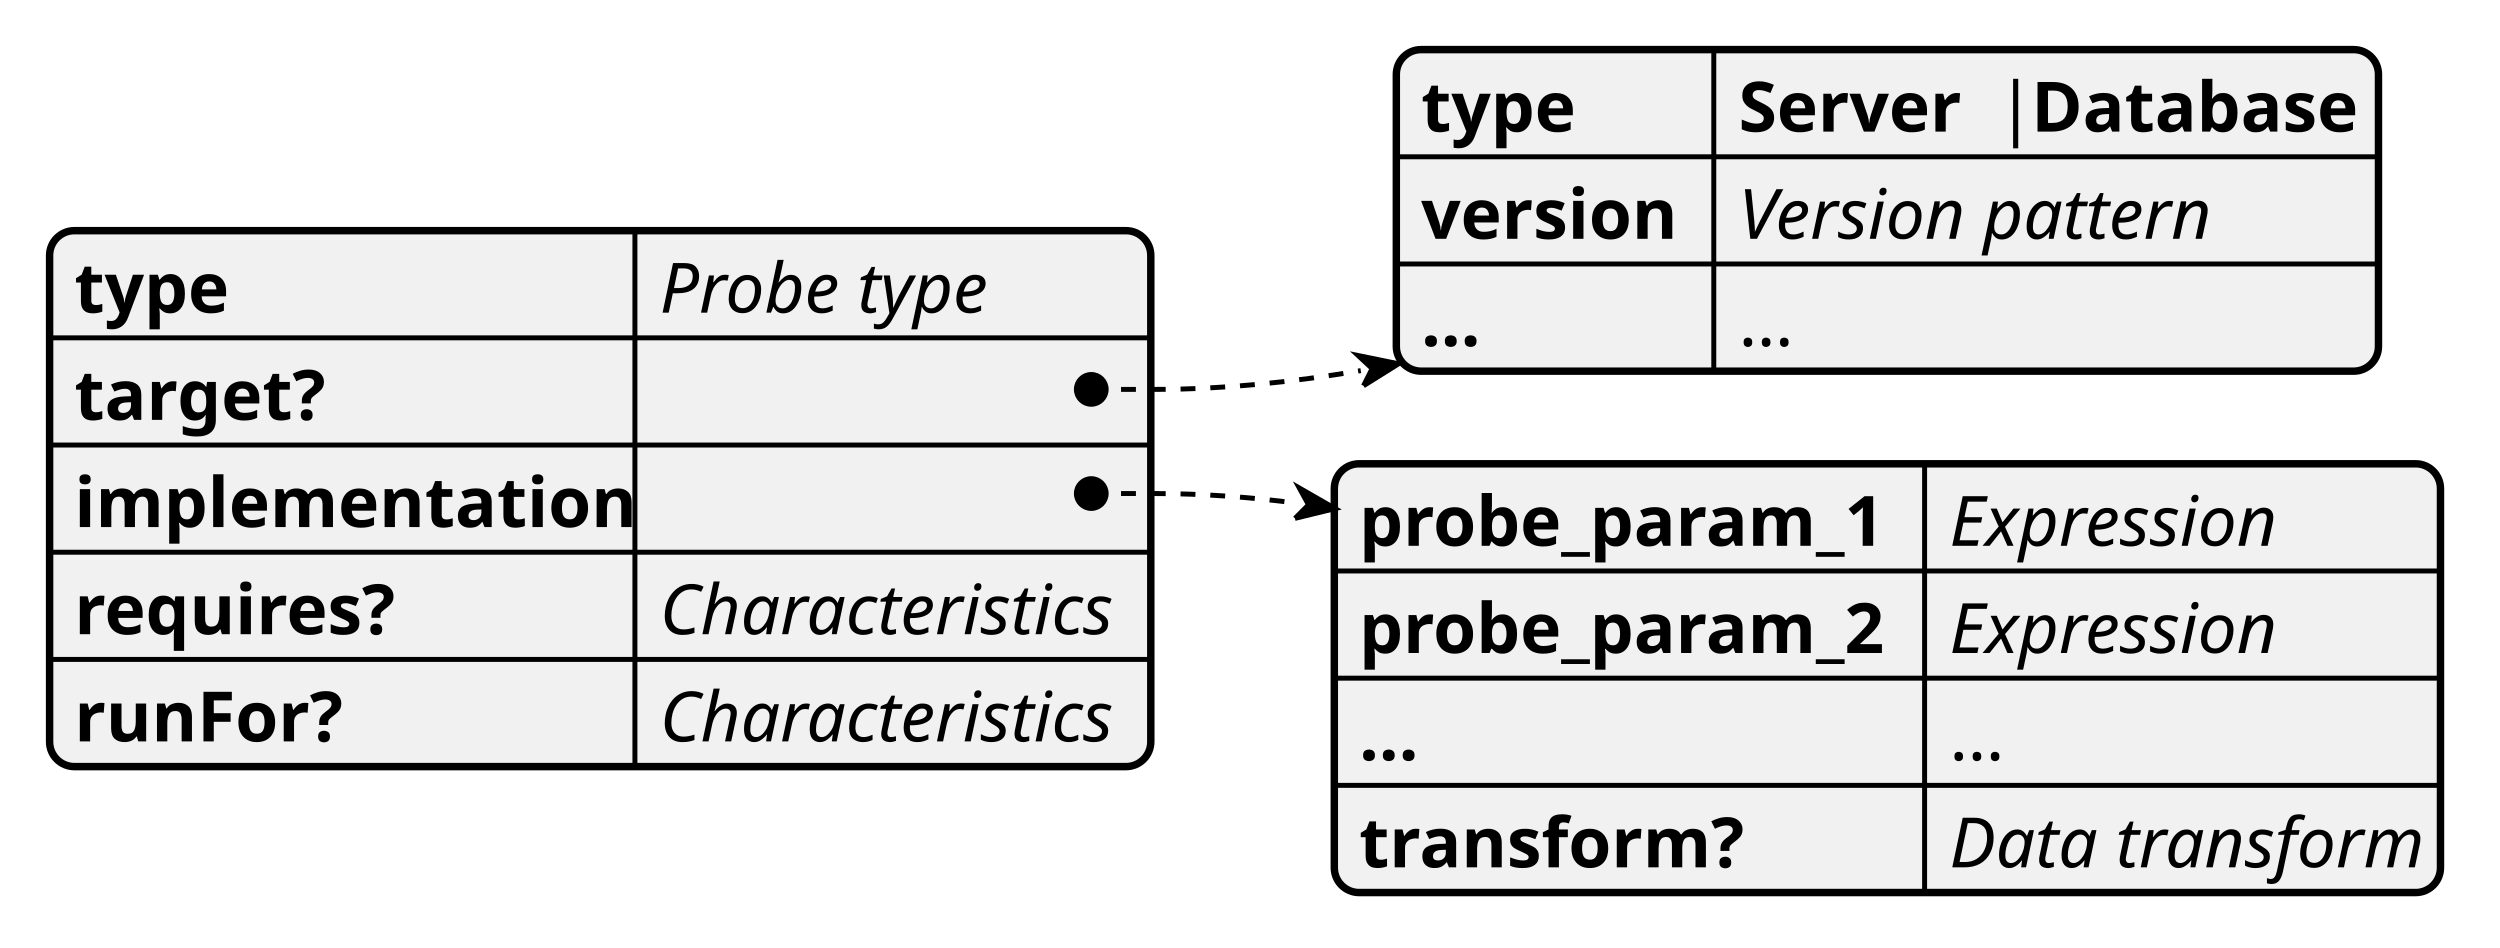
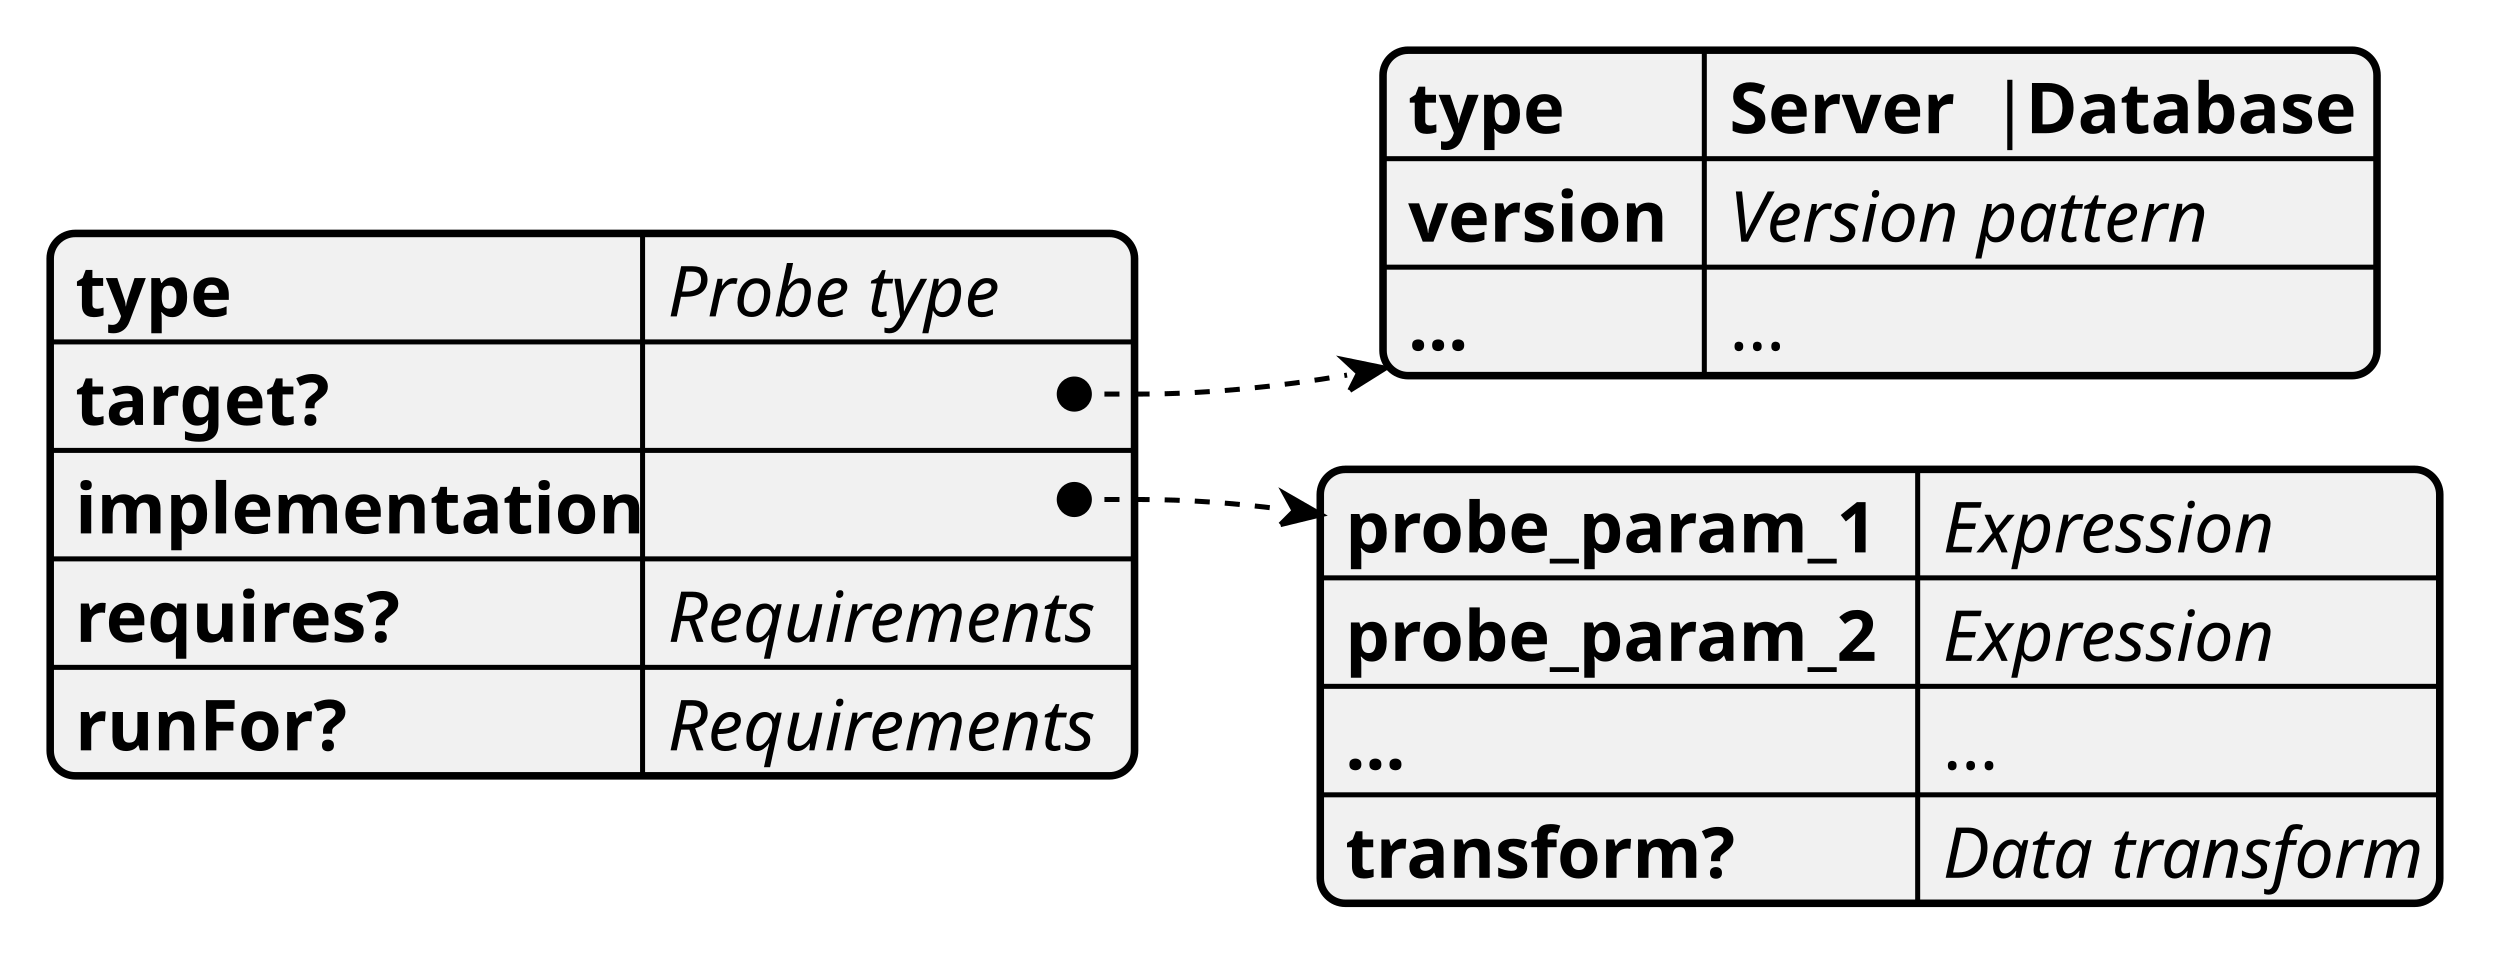
- <svg xmlns="http://www.w3.org/2000/svg" contentStyleType="text/css" height="191px" preserveAspectRatio="none" style="width:504px;height:191px;background:#FFFFFF;" version="1.1" viewBox="0 0 504 191" width="504px" zoomAndPan="magnify">
+ <svg xmlns="http://www.w3.org/2000/svg" contentStyleType="text/css" height="191px" preserveAspectRatio="none" style="width:498px;height:191px;background:#FFFFFF;" version="1.1" viewBox="0 0 498 191" width="498px" zoomAndPan="magnify">
  <defs />
  <g>
-     <rect fill="#F1F1F1" height="108.047" rx="5" ry="5" style="stroke:#F1F1F1;stroke-width:1.5;" width="222" x="10" y="46.5" />
+     <rect fill="#F1F1F1" height="108.047" rx="5" ry="5" style="stroke:#F1F1F1;stroke-width:1.5;" width="216" x="10" y="46.5" />
    <text fill="#000000" font-family="sans-serif" font-size="14" font-weight="bold" lengthAdjust="spacing" textLength="30" x="15" y="63.033">type</text>
    <text fill="#000000" font-family="sans-serif" font-size="14" font-style="italic" lengthAdjust="spacing" textLength="69" x="133" y="63.033">Probe type</text>
    <line style="stroke:#000000;stroke-width:1.0;" x1="128" x2="128" y1="46.5" y2="68.109" />
-     <line style="stroke:#000000;stroke-width:1.0;" x1="10" x2="232" y1="68.109" y2="68.109" />
+     <line style="stroke:#000000;stroke-width:1.0;" x1="10" x2="226" y1="68.109" y2="68.109" />
    <text fill="#000000" font-family="sans-serif" font-size="14" font-weight="bold" lengthAdjust="spacing" textLength="51" x="15" y="84.643">target?</text>
    <text fill="#000000" font-family="sans-serif" font-size="14" lengthAdjust="spacing" textLength="12" x="133" y="84.643">   </text>
    <line style="stroke:#000000;stroke-width:1.0;" x1="128" x2="128" y1="68.109" y2="89.719" />
-     <line style="stroke:#000000;stroke-width:1.0;" x1="10" x2="232" y1="89.719" y2="89.719" />
+     <line style="stroke:#000000;stroke-width:1.0;" x1="10" x2="226" y1="89.719" y2="89.719" />
    <text fill="#000000" font-family="sans-serif" font-size="14" font-weight="bold" lengthAdjust="spacing" textLength="108" x="15" y="106.252">implementation</text>
    <text fill="#000000" font-family="sans-serif" font-size="14" lengthAdjust="spacing" textLength="12" x="133" y="106.252">   </text>
    <line style="stroke:#000000;stroke-width:1.0;" x1="128" x2="128" y1="89.719" y2="111.328" />
-     <line style="stroke:#000000;stroke-width:1.0;" x1="10" x2="232" y1="111.328" y2="111.328" />
+     <line style="stroke:#000000;stroke-width:1.0;" x1="10" x2="226" y1="111.328" y2="111.328" />
    <text fill="#000000" font-family="sans-serif" font-size="14" font-weight="bold" lengthAdjust="spacing" textLength="69" x="15" y="127.861">requires?</text>
-     <text fill="#000000" font-family="sans-serif" font-size="14" font-style="italic" lengthAdjust="spacing" textLength="94" x="133" y="127.861">Characteristics</text>
+     <text fill="#000000" font-family="sans-serif" font-size="14" font-style="italic" lengthAdjust="spacing" textLength="88" x="133" y="127.861">Requirements</text>
    <line style="stroke:#000000;stroke-width:1.0;" x1="128" x2="128" y1="111.328" y2="132.938" />
-     <line style="stroke:#000000;stroke-width:1.0;" x1="10" x2="232" y1="132.938" y2="132.938" />
+     <line style="stroke:#000000;stroke-width:1.0;" x1="10" x2="226" y1="132.938" y2="132.938" />
    <text fill="#000000" font-family="sans-serif" font-size="14" font-weight="bold" lengthAdjust="spacing" textLength="57" x="15" y="149.471">runFor?</text>
-     <text fill="#000000" font-family="sans-serif" font-size="14" font-style="italic" lengthAdjust="spacing" textLength="94" x="133" y="149.471">Characteristics</text>
+     <text fill="#000000" font-family="sans-serif" font-size="14" font-style="italic" lengthAdjust="spacing" textLength="88" x="133" y="149.471">Requirements</text>
    <line style="stroke:#000000;stroke-width:1.0;" x1="128" x2="128" y1="132.938" y2="154.547" />
-     <rect fill="none" height="108.047" rx="5" ry="5" style="stroke:#000000;stroke-width:1.5;" width="222" x="10" y="46.5" />
-     <rect fill="#F1F1F1" height="64.828" rx="5" ry="5" style="stroke:#F1F1F1;stroke-width:1.5;" width="198" x="281.5" y="10" />
-     <text fill="#000000" font-family="sans-serif" font-size="14" font-weight="bold" lengthAdjust="spacing" textLength="30" x="286.5" y="26.533">type</text>
-     <text fill="#000000" font-family="sans-serif" font-size="14" font-weight="bold" lengthAdjust="spacing" textLength="48" x="350.5" y="26.533">Server</text>
-     <text fill="#000000" font-family="sans-serif" font-size="14" lengthAdjust="spacing" textLength="3" x="402.5" y="26.533">|</text>
-     <text fill="#000000" font-family="sans-serif" font-size="14" font-weight="bold" lengthAdjust="spacing" textLength="65" x="409.5" y="26.533">Database</text>
-     <line style="stroke:#000000;stroke-width:1.0;" x1="345.5" x2="345.5" y1="10" y2="31.609" />
-     <line style="stroke:#000000;stroke-width:1.0;" x1="281.5" x2="479.5" y1="31.609" y2="31.609" />
-     <text fill="#000000" font-family="sans-serif" font-size="14" font-weight="bold" lengthAdjust="spacing" textLength="54" x="286.5" y="48.143">version</text>
-     <text fill="#000000" font-family="sans-serif" font-size="14" font-style="italic" lengthAdjust="spacing" textLength="97" x="350.5" y="48.143">Version pattern</text>
-     <line style="stroke:#000000;stroke-width:1.0;" x1="345.5" x2="345.5" y1="31.609" y2="53.219" />
-     <line style="stroke:#000000;stroke-width:1.0;" x1="281.5" x2="479.5" y1="53.219" y2="53.219" />
-     <text fill="#000000" font-family="sans-serif" font-size="14" font-weight="bold" lengthAdjust="spacing" textLength="10.438" x="286.5" y="69.752">…</text>
-     <text fill="#000000" font-family="sans-serif" font-size="14" lengthAdjust="spacing" textLength="10" x="350.5" y="69.752">…</text>
-     <line style="stroke:#000000;stroke-width:1.0;" x1="345.5" x2="345.5" y1="53.219" y2="74.828" />
-     <rect fill="none" height="64.828" rx="5" ry="5" style="stroke:#000000;stroke-width:1.5;" width="198" x="281.5" y="10" />
-     <rect fill="#F1F1F1" height="86.438" rx="5" ry="5" style="stroke:#F1F1F1;stroke-width:1.5;" width="223" x="269" y="93.5" />
-     <text fill="#000000" font-family="sans-serif" font-size="14" font-weight="bold" lengthAdjust="spacing" textLength="109" x="274" y="110.033">probe_param_1</text>
-     <text fill="#000000" font-family="sans-serif" font-size="14" font-style="italic" lengthAdjust="spacing" textLength="69" x="393" y="110.033">Expression</text>
-     <line style="stroke:#000000;stroke-width:1.0;" x1="388" x2="388" y1="93.5" y2="115.109" />
-     <line style="stroke:#000000;stroke-width:1.0;" x1="269" x2="492" y1="115.109" y2="115.109" />
-     <text fill="#000000" font-family="sans-serif" font-size="14" font-weight="bold" lengthAdjust="spacing" textLength="109" x="274" y="131.643">probe_param_2</text>
-     <text fill="#000000" font-family="sans-serif" font-size="14" font-style="italic" lengthAdjust="spacing" textLength="69" x="393" y="131.643">Expression</text>
-     <line style="stroke:#000000;stroke-width:1.0;" x1="388" x2="388" y1="115.109" y2="136.719" />
-     <line style="stroke:#000000;stroke-width:1.0;" x1="269" x2="492" y1="136.719" y2="136.719" />
-     <text fill="#000000" font-family="sans-serif" font-size="14" font-weight="bold" lengthAdjust="spacing" textLength="10.438" x="274" y="153.252">…</text>
-     <text fill="#000000" font-family="sans-serif" font-size="14" lengthAdjust="spacing" textLength="10" x="393" y="153.252">…</text>
-     <line style="stroke:#000000;stroke-width:1.0;" x1="388" x2="388" y1="136.719" y2="158.328" />
-     <line style="stroke:#000000;stroke-width:1.0;" x1="269" x2="492" y1="158.328" y2="158.328" />
-     <text fill="#000000" font-family="sans-serif" font-size="14" font-weight="bold" lengthAdjust="spacing" textLength="77" x="274" y="174.861">transform?</text>
-     <text fill="#000000" font-family="sans-serif" font-size="14" font-style="italic" lengthAdjust="spacing" textLength="94" x="393" y="174.861">Data transform</text>
-     <line style="stroke:#000000;stroke-width:1.0;" x1="388" x2="388" y1="158.328" y2="179.938" />
-     <rect fill="none" height="86.438" rx="5" ry="5" style="stroke:#000000;stroke-width:1.5;" width="223" x="269" y="93.5" />
-     <path d="M220,78.5 L233,78.5 C246.523,78.5 260.551,77.045 274.333,74.72 " fill="none" style="stroke:#000000;stroke-width:1.0;stroke-dasharray:3.0,3.0;" />
-     <path d="M274.884,77.77 L276.621,74.306 L273.782,71.669 L281.96,73.342 L274.884,77.77 " fill="#000000" style="stroke:#000000;stroke-width:1.0;" />
-     <ellipse cx="220" cy="78.5" fill="#000000" rx="3" ry="3" style="stroke:#000000;stroke-width:1.0;" />
-     <path d="M220,99.5 L233,99.5 C242.345,99.5 251.925,100.212 261.496,101.438 " fill="none" style="stroke:#000000;stroke-width:1.0;stroke-dasharray:3.0,3.0;" />
-     <path d="M261.06,104.506 L263.797,101.765 L261.932,98.37 L269.165,102.528 L261.06,104.506 " fill="#000000" style="stroke:#000000;stroke-width:1.0;" />
-     <ellipse cx="220" cy="99.5" fill="#000000" rx="3" ry="3" style="stroke:#000000;stroke-width:1.0;" />
+     <rect fill="none" height="108.047" rx="5" ry="5" style="stroke:#000000;stroke-width:1.5;" width="216" x="10" y="46.5" />
+     <rect fill="#F1F1F1" height="64.828" rx="5" ry="5" style="stroke:#F1F1F1;stroke-width:1.5;" width="198" x="275.5" y="10" />
+     <text fill="#000000" font-family="sans-serif" font-size="14" font-weight="bold" lengthAdjust="spacing" textLength="30" x="280.5" y="26.533">type</text>
+     <text fill="#000000" font-family="sans-serif" font-size="14" font-weight="bold" lengthAdjust="spacing" textLength="48" x="344.5" y="26.533">Server</text>
+     <text fill="#000000" font-family="sans-serif" font-size="14" lengthAdjust="spacing" textLength="3" x="396.5" y="26.533">|</text>
+     <text fill="#000000" font-family="sans-serif" font-size="14" font-weight="bold" lengthAdjust="spacing" textLength="65" x="403.5" y="26.533">Database</text>
+     <line style="stroke:#000000;stroke-width:1.0;" x1="339.5" x2="339.5" y1="10" y2="31.609" />
+     <line style="stroke:#000000;stroke-width:1.0;" x1="275.5" x2="473.5" y1="31.609" y2="31.609" />
+     <text fill="#000000" font-family="sans-serif" font-size="14" font-weight="bold" lengthAdjust="spacing" textLength="54" x="280.5" y="48.143">version</text>
+     <text fill="#000000" font-family="sans-serif" font-size="14" font-style="italic" lengthAdjust="spacing" textLength="97" x="344.5" y="48.143">Version pattern</text>
+     <line style="stroke:#000000;stroke-width:1.0;" x1="339.5" x2="339.5" y1="31.609" y2="53.219" />
+     <line style="stroke:#000000;stroke-width:1.0;" x1="275.5" x2="473.5" y1="53.219" y2="53.219" />
+     <text fill="#000000" font-family="sans-serif" font-size="14" font-weight="bold" lengthAdjust="spacing" textLength="10.438" x="280.5" y="69.752">…</text>
+     <text fill="#000000" font-family="sans-serif" font-size="14" lengthAdjust="spacing" textLength="10" x="344.5" y="69.752">…</text>
+     <line style="stroke:#000000;stroke-width:1.0;" x1="339.5" x2="339.5" y1="53.219" y2="74.828" />
+     <rect fill="none" height="64.828" rx="5" ry="5" style="stroke:#000000;stroke-width:1.5;" width="198" x="275.5" y="10" />
+     <rect fill="#F1F1F1" height="86.438" rx="5" ry="5" style="stroke:#F1F1F1;stroke-width:1.5;" width="223" x="263" y="93.5" />
+     <text fill="#000000" font-family="sans-serif" font-size="14" font-weight="bold" lengthAdjust="spacing" textLength="109" x="268" y="110.033">probe_param_1</text>
+     <text fill="#000000" font-family="sans-serif" font-size="14" font-style="italic" lengthAdjust="spacing" textLength="69" x="387" y="110.033">Expression</text>
+     <line style="stroke:#000000;stroke-width:1.0;" x1="382" x2="382" y1="93.5" y2="115.109" />
+     <line style="stroke:#000000;stroke-width:1.0;" x1="263" x2="486" y1="115.109" y2="115.109" />
+     <text fill="#000000" font-family="sans-serif" font-size="14" font-weight="bold" lengthAdjust="spacing" textLength="109" x="268" y="131.643">probe_param_2</text>
+     <text fill="#000000" font-family="sans-serif" font-size="14" font-style="italic" lengthAdjust="spacing" textLength="69" x="387" y="131.643">Expression</text>
+     <line style="stroke:#000000;stroke-width:1.0;" x1="382" x2="382" y1="115.109" y2="136.719" />
+     <line style="stroke:#000000;stroke-width:1.0;" x1="263" x2="486" y1="136.719" y2="136.719" />
+     <text fill="#000000" font-family="sans-serif" font-size="14" font-weight="bold" lengthAdjust="spacing" textLength="10.438" x="268" y="153.252">…</text>
+     <text fill="#000000" font-family="sans-serif" font-size="14" lengthAdjust="spacing" textLength="10" x="387" y="153.252">…</text>
+     <line style="stroke:#000000;stroke-width:1.0;" x1="382" x2="382" y1="136.719" y2="158.328" />
+     <line style="stroke:#000000;stroke-width:1.0;" x1="263" x2="486" y1="158.328" y2="158.328" />
+     <text fill="#000000" font-family="sans-serif" font-size="14" font-weight="bold" lengthAdjust="spacing" textLength="77" x="268" y="174.861">transform?</text>
+     <text fill="#000000" font-family="sans-serif" font-size="14" font-style="italic" lengthAdjust="spacing" textLength="94" x="387" y="174.861">Data transform</text>
+     <line style="stroke:#000000;stroke-width:1.0;" x1="382" x2="382" y1="158.328" y2="179.938" />
+     <rect fill="none" height="86.438" rx="5" ry="5" style="stroke:#000000;stroke-width:1.5;" width="223" x="263" y="93.5" />
+     <path d="M214,78.5 L227,78.5 C240.523,78.5 254.551,77.045 268.333,74.72 " fill="none" style="stroke:#000000;stroke-width:1.0;stroke-dasharray:3.0,3.0;" />
+     <path d="M268.884,77.77 L270.621,74.306 L267.782,71.669 L275.96,73.342 L268.884,77.77 " fill="#000000" style="stroke:#000000;stroke-width:1.0;" />
+     <ellipse cx="214" cy="78.5" fill="#000000" rx="3" ry="3" style="stroke:#000000;stroke-width:1.0;" />
+     <path d="M214,99.5 L227,99.5 C236.345,99.5 245.925,100.212 255.496,101.438 " fill="none" style="stroke:#000000;stroke-width:1.0;stroke-dasharray:3.0,3.0;" />
+     <path d="M255.06,104.506 L257.797,101.765 L255.932,98.37 L263.165,102.528 L255.06,104.506 " fill="#000000" style="stroke:#000000;stroke-width:1.0;" />
+     <ellipse cx="214" cy="99.5" fill="#000000" rx="3" ry="3" style="stroke:#000000;stroke-width:1.0;" />
  </g>
</svg>
